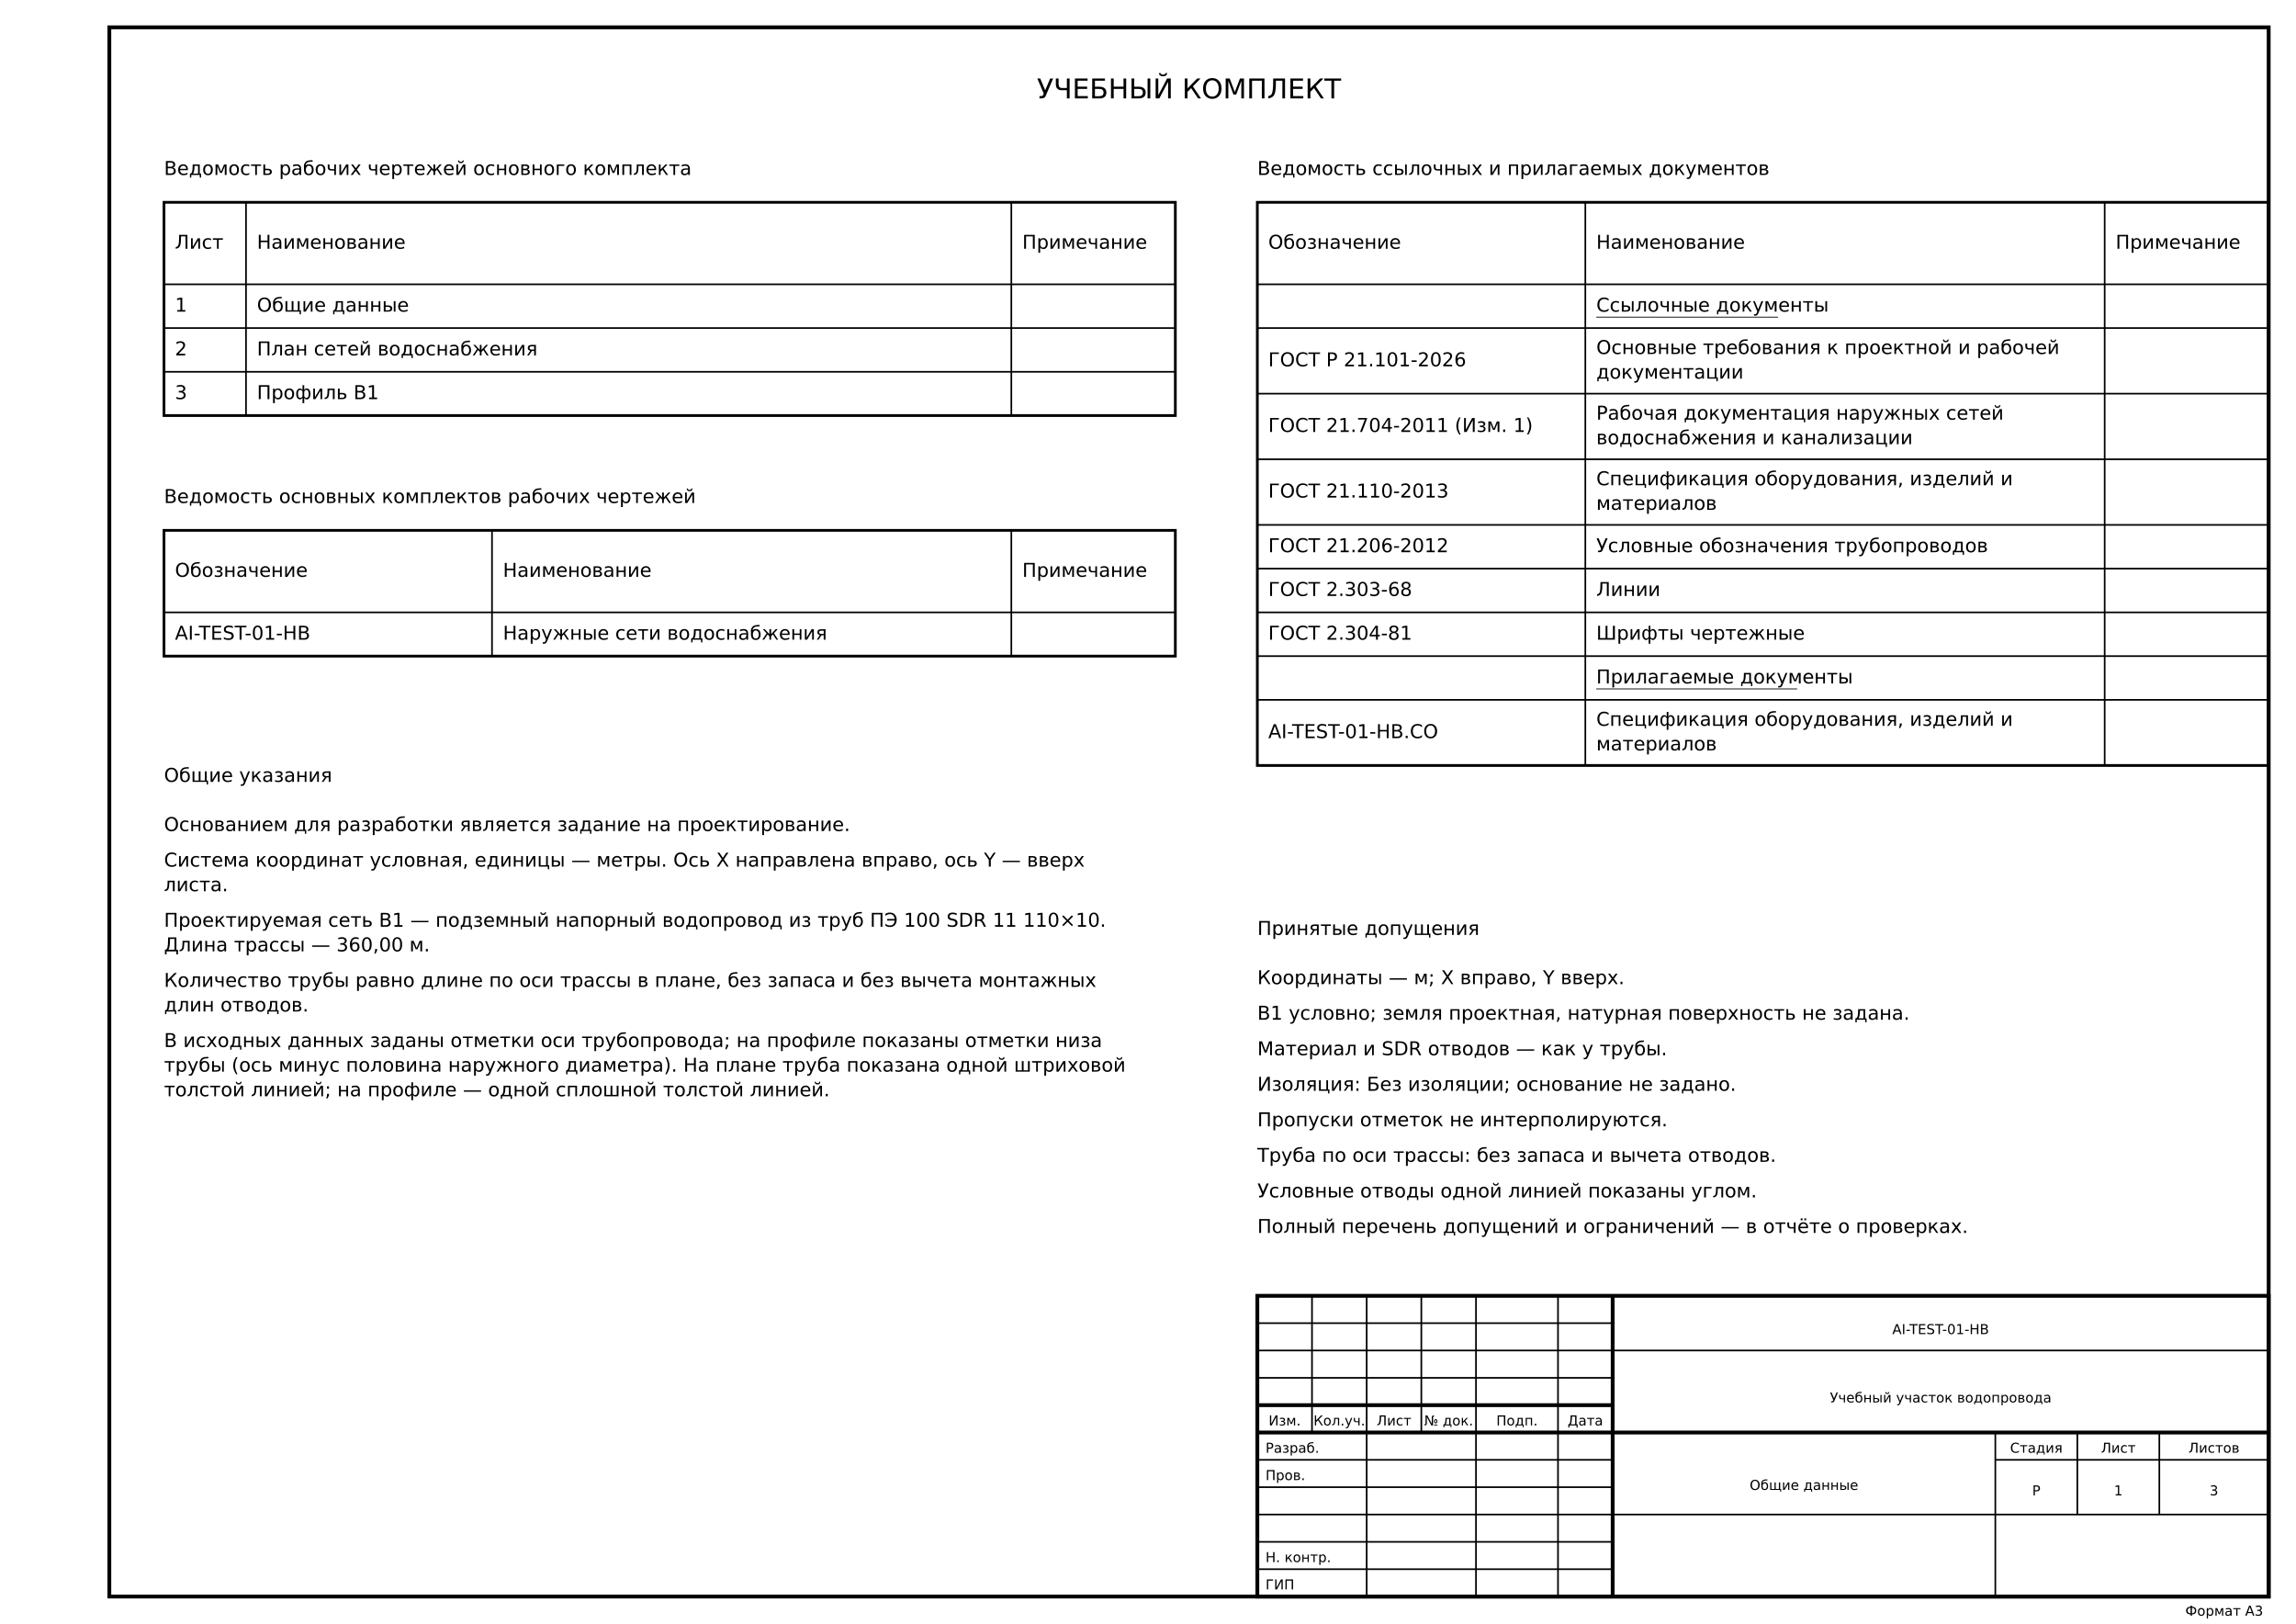
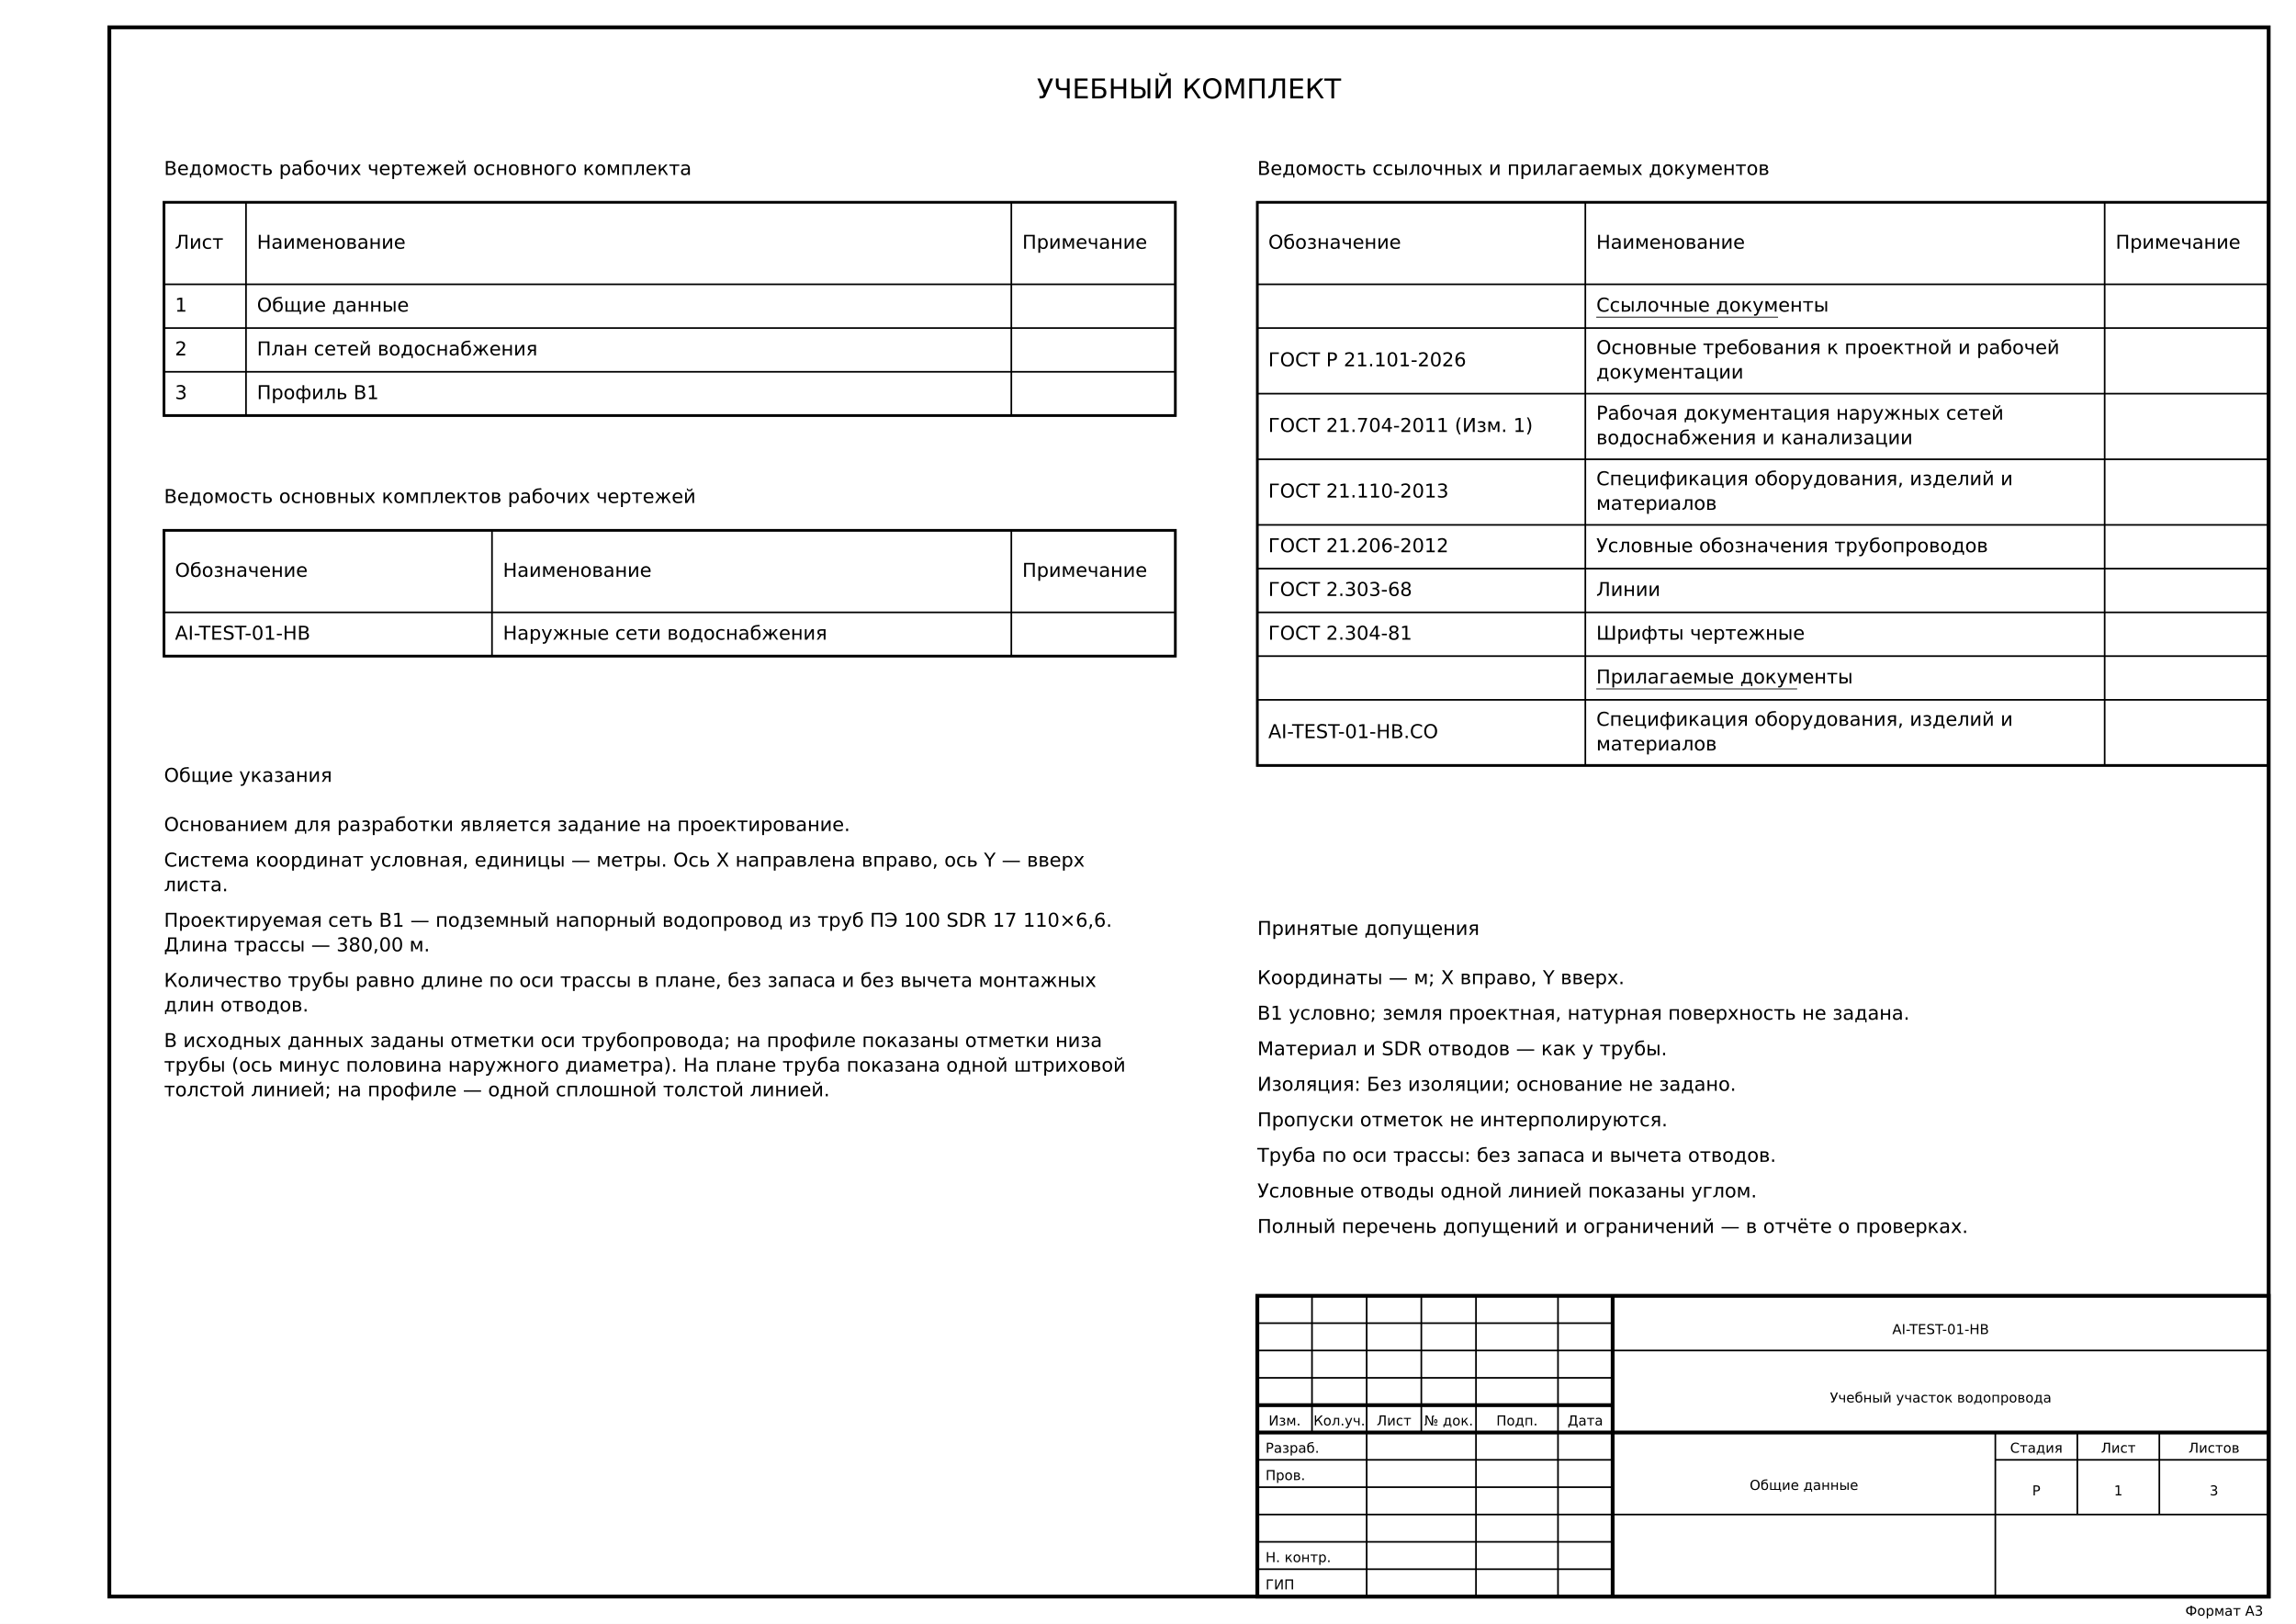
<svg xmlns="http://www.w3.org/2000/svg" width="420mm" height="297mm" viewBox="0 0 420 297">
  <rect width="420" height="297" fill="white" />
  <g fill="none" stroke="black" stroke-width="0.7">
    <rect id="frame" x="20" y="5" width="395" height="287" />
    <rect id="title-block" x="230" y="237" width="185" height="55" />
  </g>
  <g transform="translate(230 237)">
    <g fill="none" stroke="black" stroke-width="0.7">
      <path d="M 65,0 V 55" />
      <path d="M 0,25 H 185" />
      <path d="M 0,20 H 65" />
    </g>
    <g fill="none" stroke="black" stroke-width="0.3">
      <path d="M 0,5 H 65 M 0,10 H 65 M 0,15 H 65" />
      <path d="M 0,30 H 65 M 0,35 H 65 M 0,40 H 65 M 0,45 H 65 M 0,50 H 65" />
      <path d="M 10,0 V 25 M 20,0 V 25 M 30,0 V 25 M 40,0 V 25 M 55,0 V 25" />
      <path d="M 20,25 V 55 M 40,25 V 55 M 55,25 V 55" />
      <path d="M 65,10 H 185" />
      <path d="M 135,25 V 55 M 150,25 V 40 M 165,25 V 40" />
      <path d="M 135,30 H 185" />
      <path d="M 65,40 H 185" />
    </g>
    <g font-family="DejaVu Sans" fill="black">
      <g text-anchor="middle">
        <text x="125" y="7" font-size="2.5">AI-TEST-01-НВ</text>
        <text x="125" y="19.5" font-size="2.5">Учебный участок водопровода</text>
        <text x="100" y="35.5" font-size="2.5">
          <tspan x="100" y="35.5">Общие данные</tspan>
        </text>
        <text x="142.5" y="28.7" font-size="2.5">Стадия</text>
        <text x="142.5" y="36.5" font-size="2.5">Р</text>
        <text x="157.5" y="28.7" font-size="2.5">Лист</text>
        <text x="157.5" y="36.5" font-size="2.5">1</text>
        <text x="175" y="28.7" font-size="2.5">Листов</text>
        <text x="175" y="36.5" font-size="2.5">3</text>
      </g>
      <g text-anchor="middle" font-size="2.5">
        <text x="5" y="23.7">Изм.</text>
        <text x="15" y="23.7">Кол.уч.</text>
        <text x="25" y="23.7">Лист</text>
        <text x="35" y="23.7">№ док.</text>
        <text x="47.5" y="23.7">Подп.</text>
        <text x="60" y="23.7">Дата</text>
      </g>
      <g text-anchor="start" font-size="2.5">
        <text x="1.5" y="28.7">Разраб.</text>
        <text x="1.5" y="33.7">Пров.</text>
        <text x="1.5" y="48.7">Н. контр.</text>
        <text x="1.5" y="53.7">ГИП</text>
      </g>
    </g>
  </g>
  <text x="217.5" y="18" text-anchor="middle" font-family="DejaVu Sans" font-size="5">УЧЕБНЫЙ КОМПЛЕКТ</text>
  <text id="paper-format" x="414" y="295.5" text-anchor="end" font-family="DejaVu Sans" font-size="2.5">Формат A3</text>
  <g id="general-data" font-family="DejaVu Sans" fill="black">
    <g font-size="3.5">
      <text x="30" y="32">Ведомость рабочих чертежей основного комплекта</text>
      <text x="30" y="92">Ведомость основных комплектов рабочих чертежей</text>
      <text x="230" y="32">Ведомость ссылочных и прилагаемых документов</text>
      <text x="30" y="143">Общие указания</text>
      <text x="230" y="171">Принятые допущения</text>
    </g>
    <g id="drawing-register" transform="translate(30 37)">
      <g font-family="DejaVu Sans" fill="black">
        <rect width="185" height="39" fill="none" stroke="black" stroke-width="0.5" />
        <path d="M 0,15 H 185 M 0,23 H 185 M 0,31 H 185 M 0,39 H 185 M 15,0 V 39 M 155,0 V 39" fill="none" stroke="black" stroke-width="0.3" />
        <text font-size="3.5">
          <tspan x="2.0" y="8.5">Лист</tspan>
        </text>
        <text font-size="3.5">
          <tspan x="17.0" y="8.5">Наименование</tspan>
        </text>
        <text font-size="3.5">
          <tspan x="157.0" y="8.5">Примечание</tspan>
        </text>
        <text font-size="3.5">
          <tspan x="2.0" y="20.0">1</tspan>
        </text>
        <text font-size="3.5">
          <tspan x="17.0" y="20.0">Общие данные</tspan>
        </text>
        <text font-size="3.5">
          <tspan x="157.0" y="20.0" />
        </text>
        <text font-size="3.5">
          <tspan x="2.0" y="28.0">2</tspan>
        </text>
        <text font-size="3.5">
          <tspan x="17.0" y="28.0">План сетей водоснабжения</tspan>
        </text>
        <text font-size="3.5">
          <tspan x="157.0" y="28.0" />
        </text>
        <text font-size="3.5">
          <tspan x="2.0" y="36.0">3</tspan>
        </text>
        <text font-size="3.5">
          <tspan x="17.0" y="36.0">Профиль В1</tspan>
        </text>
        <text font-size="3.5">
          <tspan x="157.0" y="36.0" />
        </text>
      </g>
    </g>
    <g transform="translate(30 97)">
      <g font-family="DejaVu Sans" fill="black">
        <rect width="185" height="23" fill="none" stroke="black" stroke-width="0.5" />
        <path d="M 0,15 H 185 M 0,23 H 185 M 60,0 V 23 M 155,0 V 23" fill="none" stroke="black" stroke-width="0.3" />
        <text font-size="3.5">
          <tspan x="2.0" y="8.5">Обозначение</tspan>
        </text>
        <text font-size="3.5">
          <tspan x="62.0" y="8.5">Наименование</tspan>
        </text>
        <text font-size="3.5">
          <tspan x="157.0" y="8.5">Примечание</tspan>
        </text>
        <text font-size="3.5">
          <tspan x="2.0" y="20.0">AI-TEST-01-НВ</tspan>
        </text>
        <text font-size="3.5">
          <tspan x="62.0" y="20.0">Наружные сети водоснабжения</tspan>
        </text>
        <text font-size="3.5">
          <tspan x="157.0" y="20.0" />
        </text>
      </g>
    </g>
    <g id="reference-register" transform="translate(230 37)">
      <g font-family="DejaVu Sans" fill="black">
        <rect width="185" height="103.0" fill="none" stroke="black" stroke-width="0.5" />
        <path d="M 0,15 H 185 M 0,23 H 185 M 0,35.0 H 185 M 0,47.0 H 185 M 0,59.0 H 185 M 0,67.0 H 185 M 0,75.0 H 185 M 0,83.0 H 185 M 0,91.0 H 185 M 0,103.0 H 185 M 60,0 V 103.0 M 155,0 V 103.0" fill="none" stroke="black" stroke-width="0.3" />
        <text font-size="3.5">
          <tspan x="2.0" y="8.5">Обозначение</tspan>
        </text>
        <text font-size="3.5">
          <tspan x="62.0" y="8.5">Наименование</tspan>
        </text>
        <text font-size="3.5">
          <tspan x="157.0" y="8.5">Примечание</tspan>
        </text>
        <text font-size="3.5">
          <tspan x="2.0" y="20.0" />
        </text>
        <text font-size="3.5">
          <tspan x="62.0" y="20.0">Ссылочные документы</tspan>
        </text>
        <path d="M 62.0,21.0 h 33.25" stroke="black" stroke-width="0.15" />
        <text font-size="3.5">
          <tspan x="157.0" y="20.0" />
        </text>
        <text font-size="3.5">
          <tspan x="2.0" y="30.0">ГОСТ Р 21.101-2026</tspan>
        </text>
        <text font-size="3.5">
          <tspan x="62.0" y="27.75">Основные требования к проектной и рабочей</tspan>
          <tspan x="62.0" y="32.25">документации</tspan>
        </text>
        <text font-size="3.5">
          <tspan x="157.0" y="30.0" />
        </text>
        <text font-size="3.5">
          <tspan x="2.0" y="42.0">ГОСТ 21.704-2011 (Изм. 1)</tspan>
        </text>
        <text font-size="3.5">
          <tspan x="62.0" y="39.75">Рабочая документация наружных сетей</tspan>
          <tspan x="62.0" y="44.25">водоснабжения и канализации</tspan>
        </text>
        <text font-size="3.5">
          <tspan x="157.0" y="42.0" />
        </text>
        <text font-size="3.5">
          <tspan x="2.0" y="54.0">ГОСТ 21.110-2013</tspan>
        </text>
        <text font-size="3.5">
          <tspan x="62.0" y="51.75">Спецификация оборудования, изделий и</tspan>
          <tspan x="62.0" y="56.25">материалов</tspan>
        </text>
        <text font-size="3.5">
          <tspan x="157.0" y="54.0" />
        </text>
        <text font-size="3.5">
          <tspan x="2.0" y="64.0">ГОСТ 21.206-2012</tspan>
        </text>
        <text font-size="3.5">
          <tspan x="62.0" y="64.0">Условные обозначения трубопроводов</tspan>
        </text>
        <text font-size="3.5">
          <tspan x="157.0" y="64.0" />
        </text>
        <text font-size="3.5">
          <tspan x="2.0" y="72.0">ГОСТ 2.303-68</tspan>
        </text>
        <text font-size="3.5">
          <tspan x="62.0" y="72.0">Линии</tspan>
        </text>
        <text font-size="3.5">
          <tspan x="157.0" y="72.0" />
        </text>
        <text font-size="3.5">
          <tspan x="2.0" y="80.0">ГОСТ 2.304-81</tspan>
        </text>
        <text font-size="3.5">
          <tspan x="62.0" y="80.0">Шрифты чертежные</tspan>
        </text>
        <text font-size="3.5">
          <tspan x="157.0" y="80.0" />
        </text>
        <text font-size="3.5">
          <tspan x="2.0" y="88.0" />
        </text>
        <text font-size="3.5">
          <tspan x="62.0" y="88.0">Прилагаемые документы</tspan>
        </text>
        <path d="M 62.0,89.0 h 36.75" stroke="black" stroke-width="0.15" />
        <text font-size="3.5">
          <tspan x="157.0" y="88.0" />
        </text>
        <text font-size="3.5">
          <tspan x="2.0" y="98.0">AI-TEST-01-НВ.СО</tspan>
        </text>
        <text font-size="3.5">
          <tspan x="62.0" y="95.75">Спецификация оборудования, изделий и</tspan>
          <tspan x="62.0" y="100.25">материалов</tspan>
        </text>
        <text font-size="3.5">
          <tspan x="157.0" y="98.0" />
        </text>
      </g>
    </g>
    <g id="general-notes">
      <text font-size="3.5">
        <tspan x="30" y="152.0">Основанием для разработки является задание на проектирование.</tspan>
      </text>
      <text font-size="3.5">
        <tspan x="30" y="158.5">Система координат условная, единицы — метры. Ось X направлена вправо, ось Y — вверх</tspan>
        <tspan x="30" y="163.0">листа.</tspan>
      </text>
      <text font-size="3.5">
-         <tspan x="30" y="169.5">Проектируемая сеть В1 — подземный напорный водопровод из труб ПЭ 100 SDR 11 110×10.</tspan>
-         <tspan x="30" y="174.0">Длина трассы — 360,00 м.</tspan>
+         <tspan x="30" y="169.5">Проектируемая сеть В1 — подземный напорный водопровод из труб ПЭ 100 SDR 17 110×6,6.</tspan>
+         <tspan x="30" y="174.0">Длина трассы — 380,00 м.</tspan>
      </text>
      <text font-size="3.5">
        <tspan x="30" y="180.5">Количество трубы равно длине по оси трассы в плане, без запаса и без вычета монтажных</tspan>
        <tspan x="30" y="185.0">длин отводов.</tspan>
      </text>
      <text font-size="3.5">
        <tspan x="30" y="191.5">В исходных данных заданы отметки оси трубопровода; на профиле показаны отметки низа</tspan>
        <tspan x="30" y="196.0">трубы (ось минус половина наружного диаметра). На плане труба показана одной штриховой</tspan>
        <tspan x="30" y="200.5">толстой линией; на профиле — одной сплошной толстой линией.</tspan>
      </text>
    </g>
    <g id="general-assumptions">
      <g data-assumption-id="coordinate_system">
        <text font-size="3.5">
          <tspan x="230" y="180.0">Координаты — м; X вправо, Y вверх.</tspan>
        </text>
      </g>
      <g data-assumption-id="network_ground">
        <text font-size="3.5">
          <tspan x="230" y="186.5">В1 условно; земля проектная, натурная поверхность не задана.</tspan>
        </text>
      </g>
      <g data-assumption-id="bend_material">
        <text font-size="3.5">
          <tspan x="230" y="193.0">Материал и SDR отводов — как у трубы.</tspan>
        </text>
      </g>
      <g data-assumption-id="profile_insulation">
        <text font-size="3.5">
          <tspan x="230" y="199.5">Изоляция: Без изоляции; основание не задано.</tspan>
        </text>
      </g>
      <g data-assumption-id="missing_levels">
        <text font-size="3.5">
          <tspan x="230" y="206.0">Пропуски отметок не интерполируются.</tspan>
        </text>
      </g>
      <g data-assumption-id="pipe_quantity">
        <text font-size="3.5">
          <tspan x="230" y="212.5">Труба по оси трассы: без запаса и вычета отводов.</tspan>
        </text>
      </g>
      <g data-assumption-id="symbolic_bends">
        <text font-size="3.5">
          <tspan x="230" y="219.0">Условные отводы одной линией показаны углом.</tspan>
        </text>
      </g>
      <text font-size="3.5">
        <tspan x="230" y="225.5">Полный перечень допущений и ограничений — в отчёте о проверках.</tspan>
      </text>
    </g>
  </g>
</svg>
